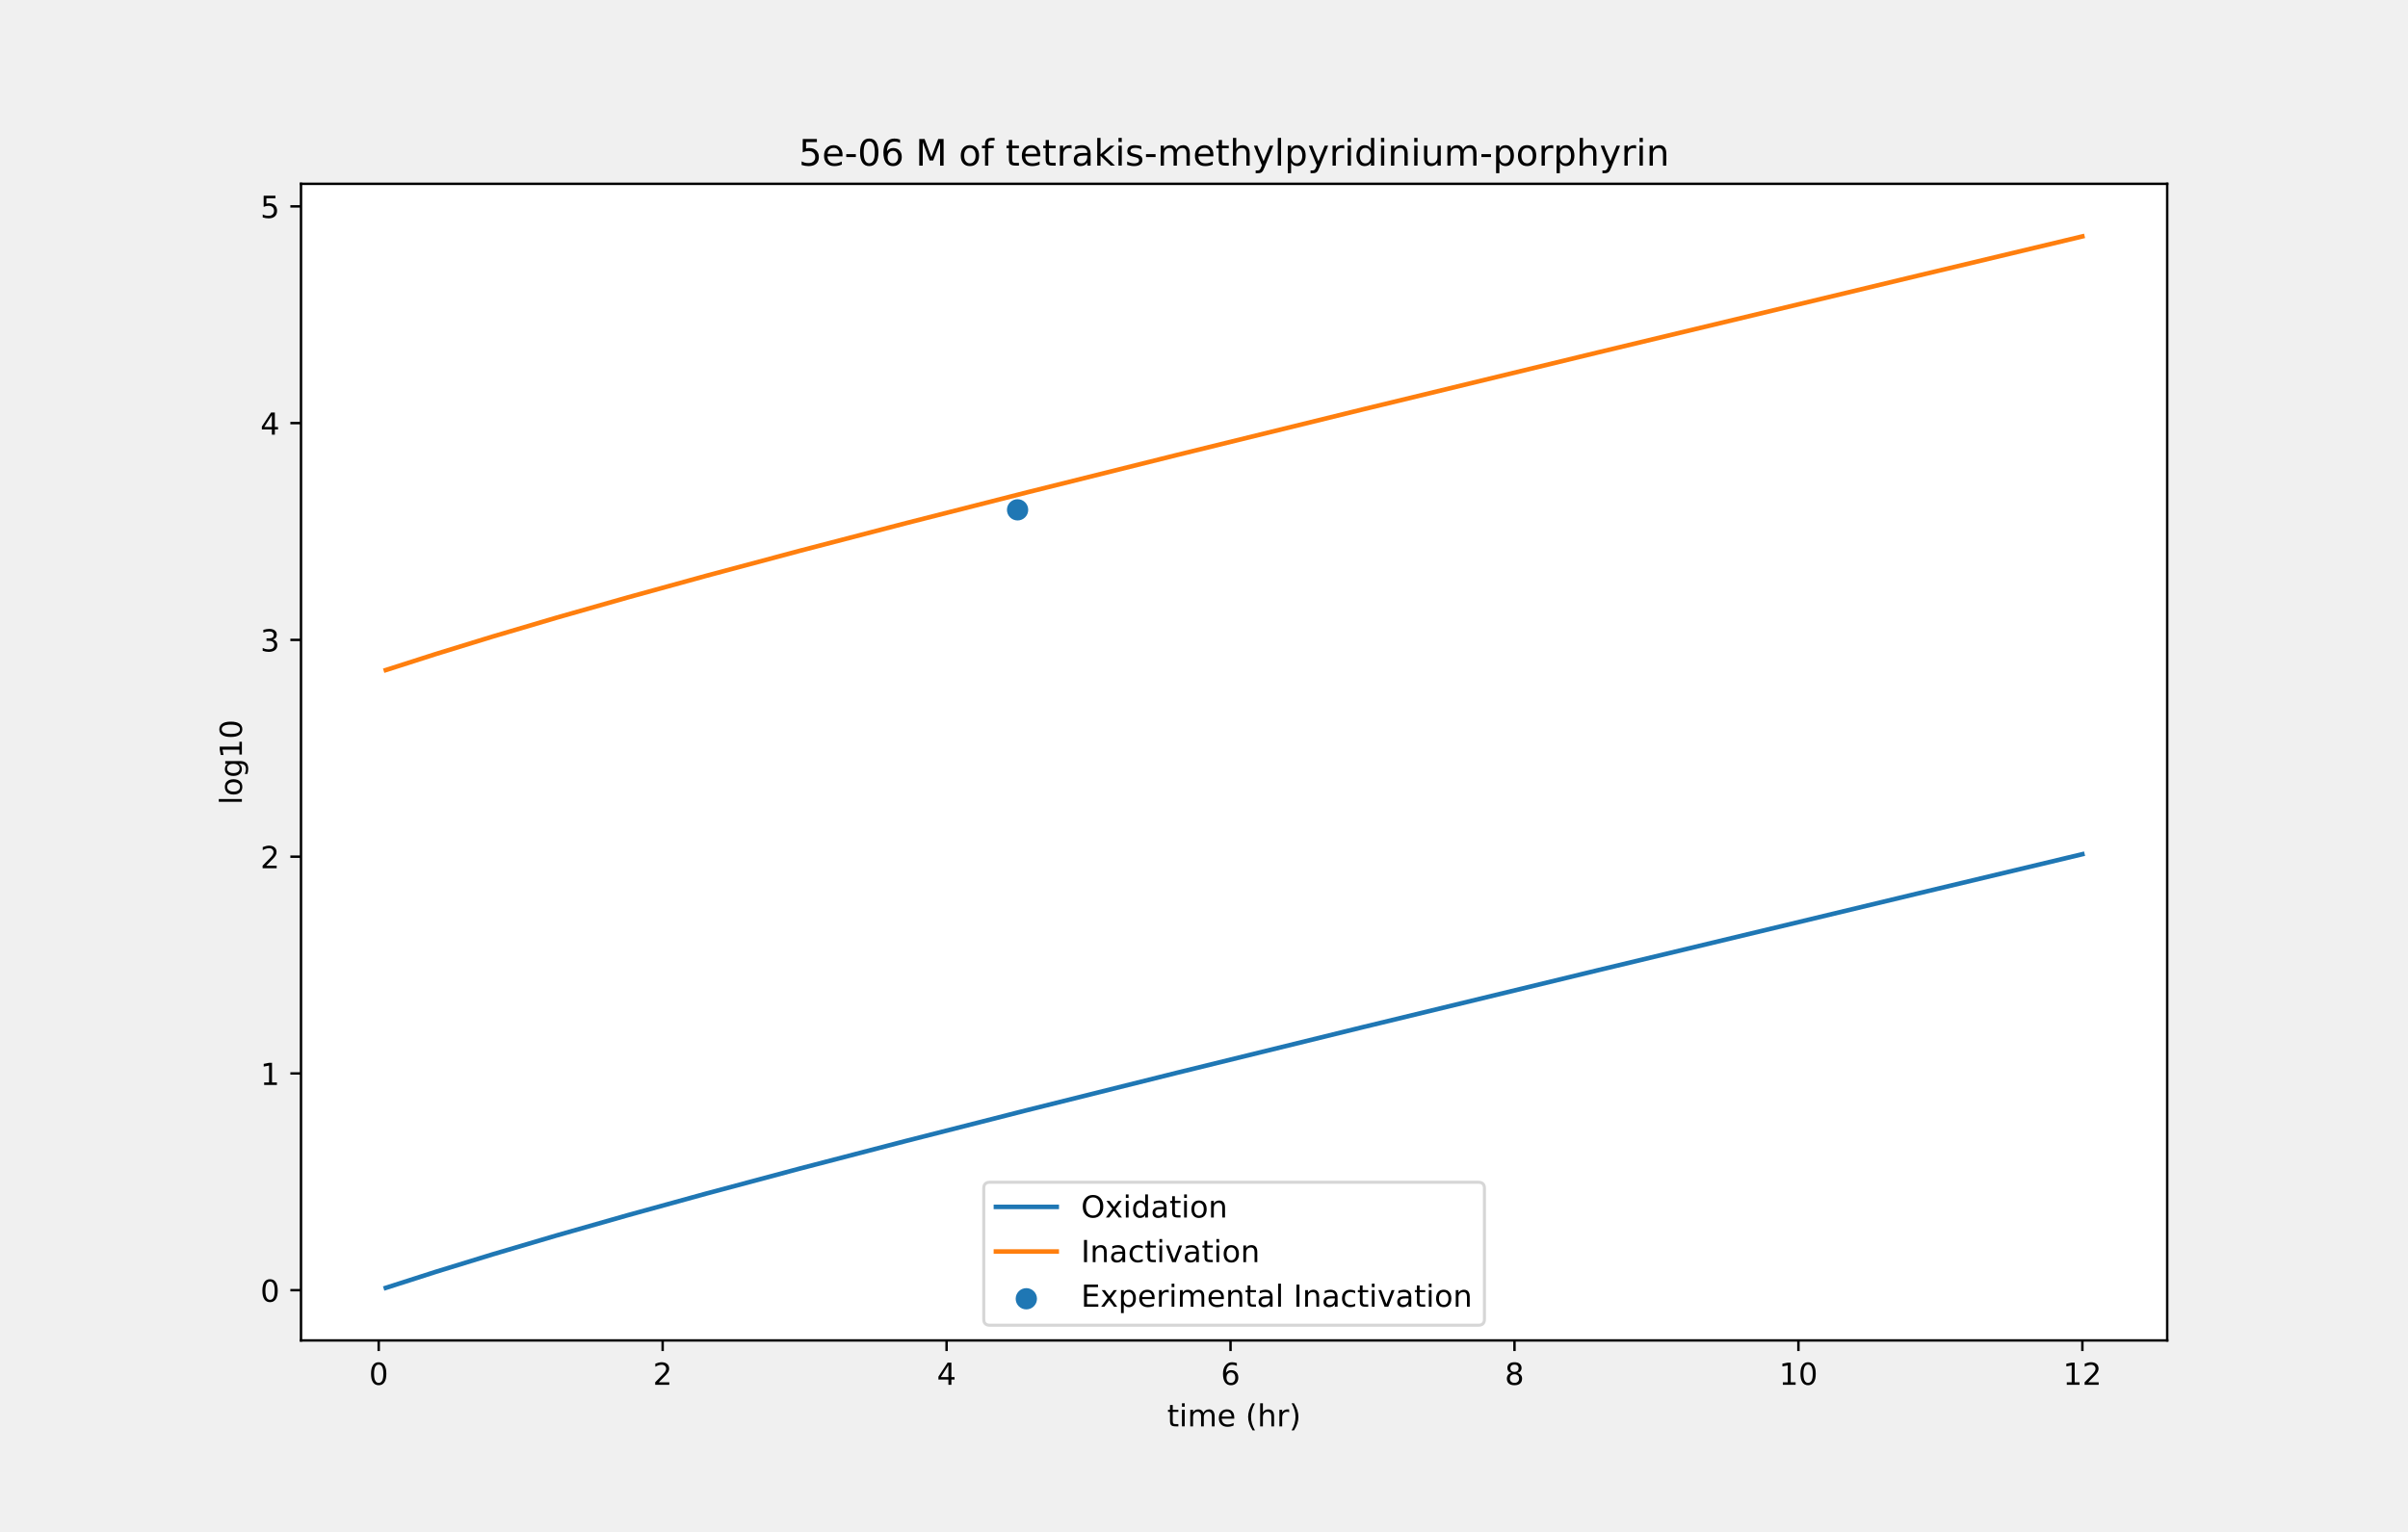
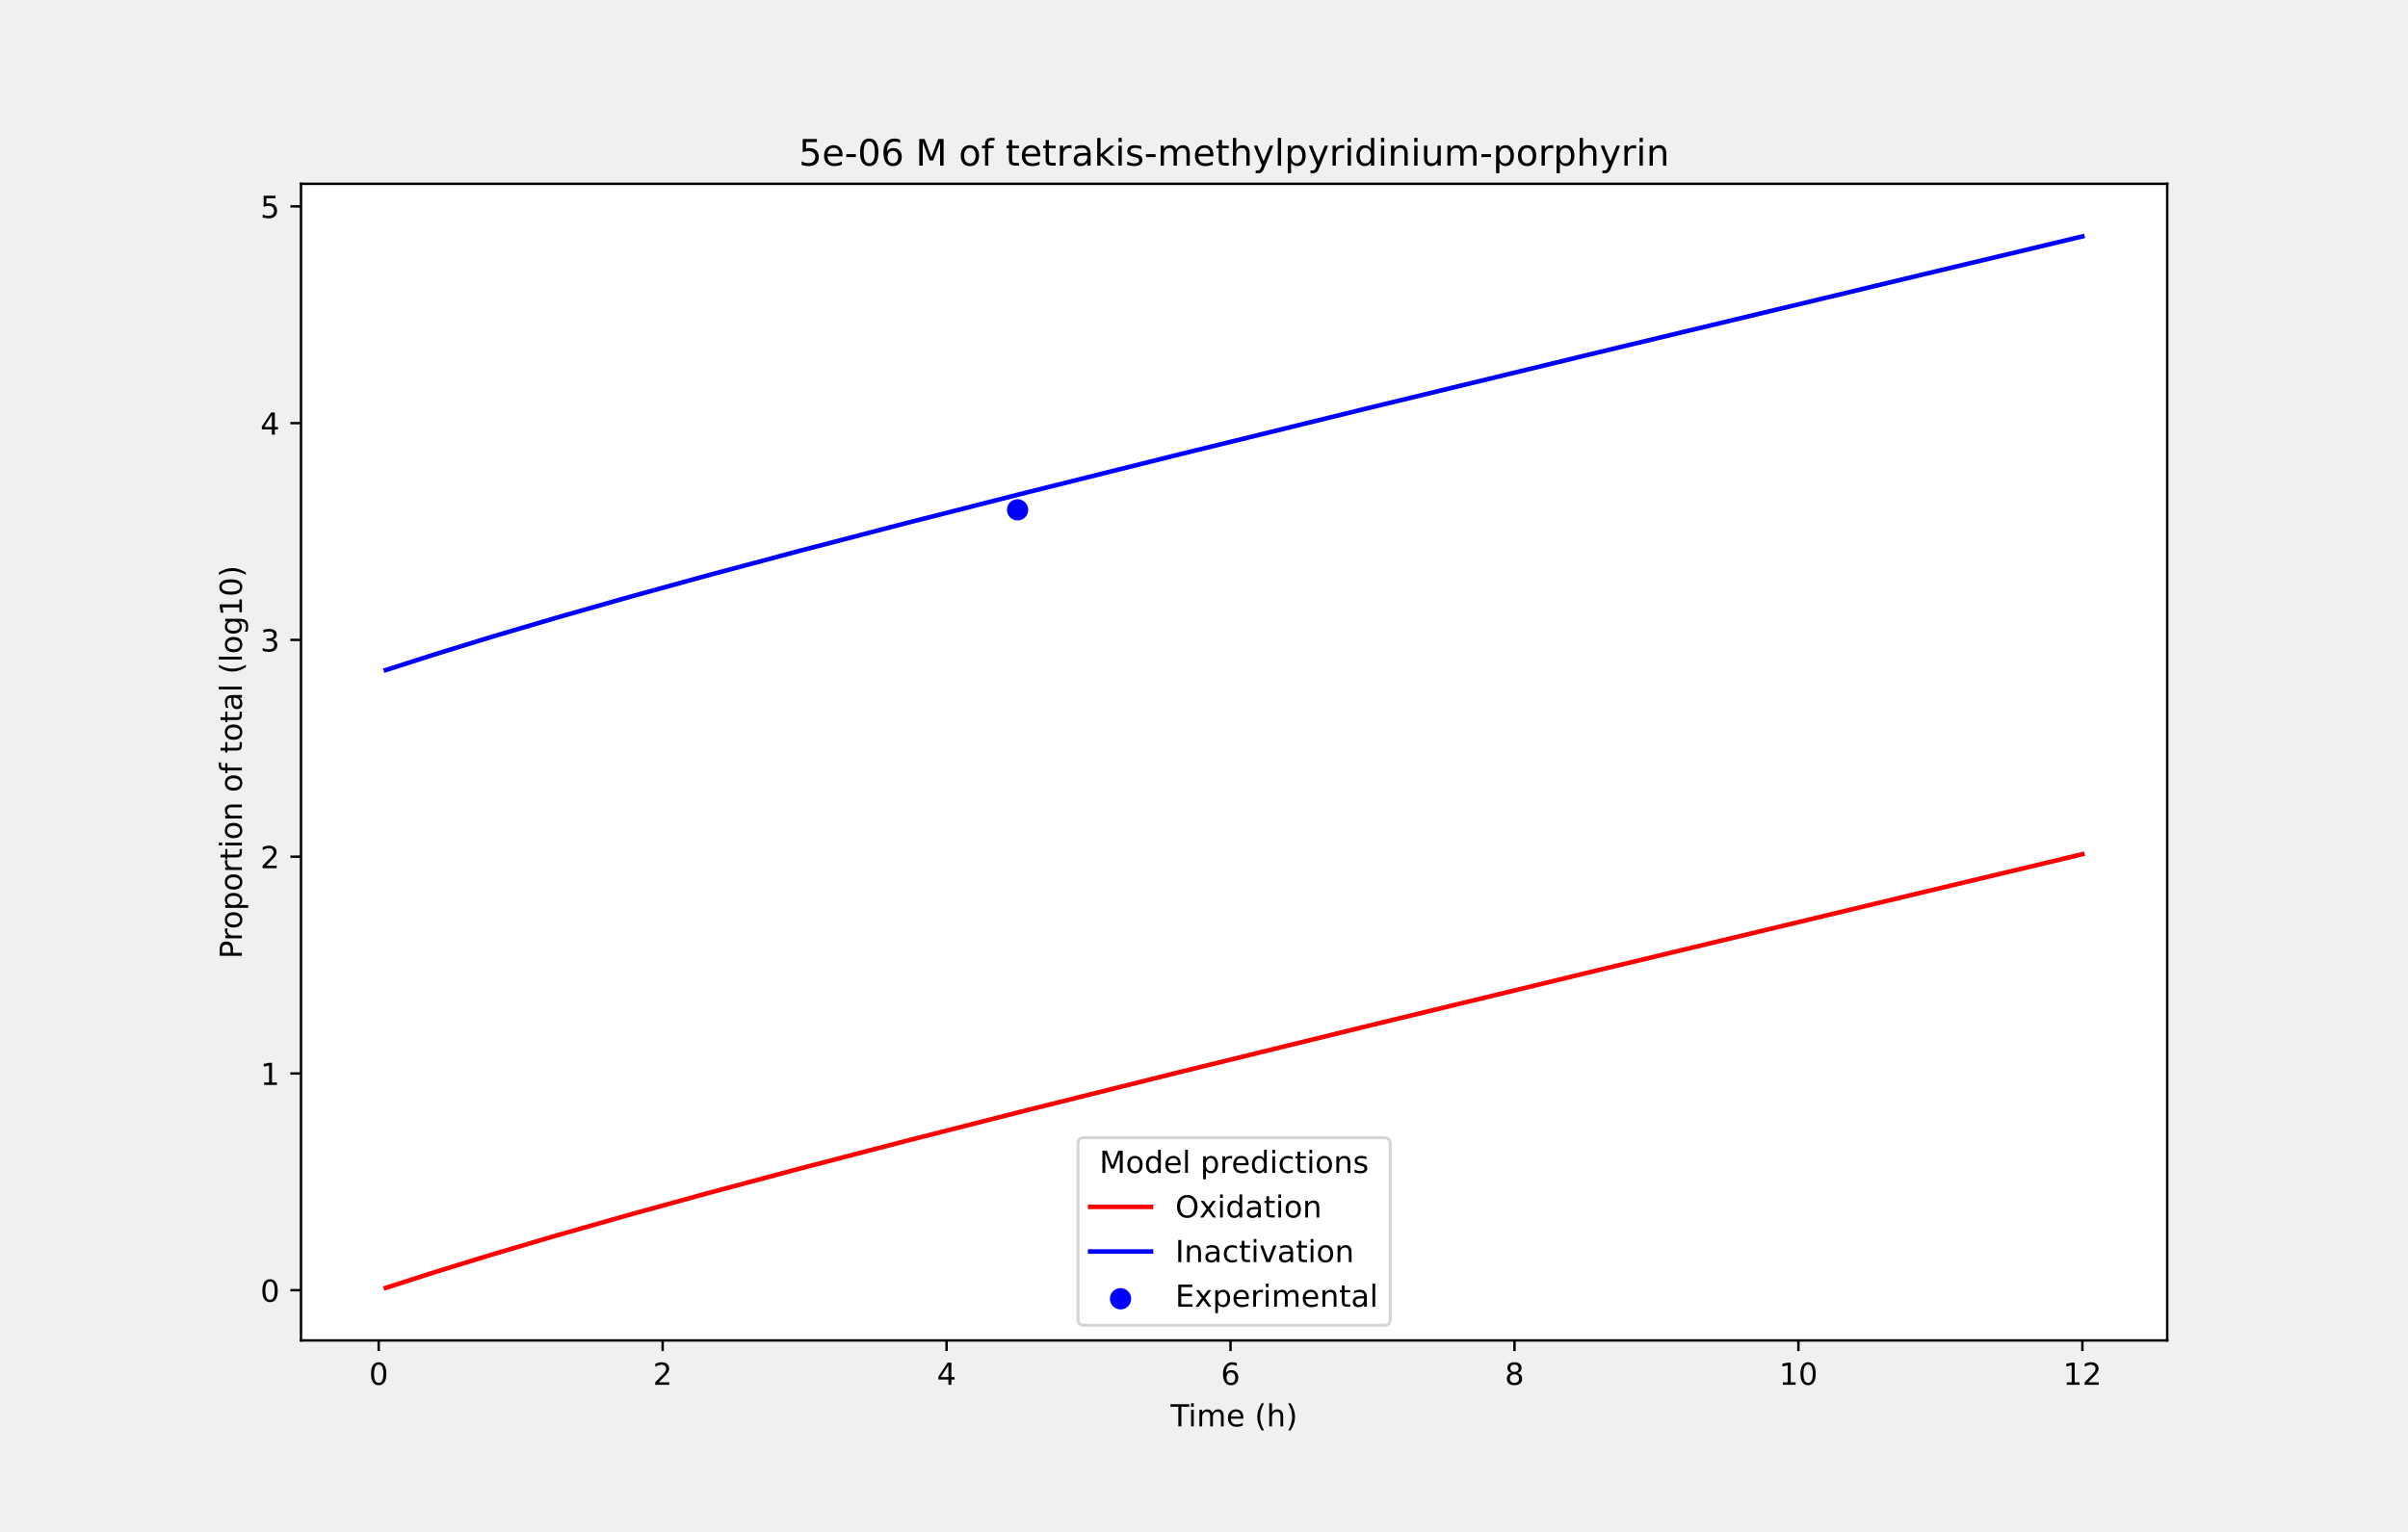
<svg xmlns="http://www.w3.org/2000/svg" xmlns:xlink="http://www.w3.org/1999/xlink" height="504pt" version="1.1" viewBox="0 0 792 504" width="792pt">
  <defs>
    <style type="text/css">*{stroke-linecap:butt;stroke-linejoin:round;}</style>
  </defs>
  <g id="figure_1">
    <g id="patch_1">
      <path d="M 0 504  L 792 504  L 792 0  L 0 0  z " style="fill:none;" />
    </g>
    <g id="axes_1">
      <g id="patch_2">
        <path d="M 99 441  L 712.8 441  L 712.8 60.48  L 99 60.48  z " style="fill:#ffffff;" />
      </g>
      <g id="PathCollection_1">
        <defs>
-           <path d="M 0 3  C 0.796 3 1.559 2.684 2.121 2.121  C 2.684 1.559 3 0.796 3 0  C 3 -0.796 2.684 -1.559 2.121 -2.121  C 1.559 -2.684 0.796 -3 0 -3  C -0.796 -3 -1.559 -2.684 -2.121 -2.121  C -2.684 -1.559 -3 -0.796 -3 0  C -3 0.796 -2.684 1.559 -2.121 2.121  C -1.559 2.684 -0.796 3 0 3  z " id="md19b8fb09e" style="stroke:#1f77b4;" />
+           <path d="M 0 3  C 0.796 3 1.559 2.684 2.121 2.121  C 2.684 1.559 3 0.796 3 0  C 3 -0.796 2.684 -1.559 2.121 -2.121  C 1.559 -2.684 0.796 -3 0 -3  C -0.796 -3 -1.559 -2.684 -2.121 -2.121  C -2.684 -1.559 -3 -0.796 -3 0  C -3 0.796 -2.684 1.559 -2.121 2.121  C -1.559 2.684 -0.796 3 0 3  z " id="m74cdea09ea" style="stroke:#0000ff;" />
        </defs>
-         <g clip-path="url(#p0d2c048a4a)">
-           <use style="fill:#1f77b4;stroke:#1f77b4;" x="334.685" xlink:href="#md19b8fb09e" y="167.737" />
+         <g clip-path="url(#p871e6d593e)">
+           <use style="fill:#0000ff;stroke:#0000ff;" x="334.685" xlink:href="#m74cdea09ea" y="167.738" />
        </g>
      </g>
      <g id="matplotlib.axis_1">
        <g id="xtick_1">
          <g id="line2d_1">
            <defs>
-               <path d="M 0 0  L 0 3.5  " id="m82b4c15ec6" style="stroke:#000000;stroke-width:0.8;" />
-             </defs>
-             <g>
-               <use style="stroke:#000000;stroke-width:0.8;" x="124.555" xlink:href="#m82b4c15ec6" y="441" />
+               <path d="M 0 0  L 0 3.5  " id="me50d058fd7" style="stroke:#000000;stroke-width:0.8;" />
+             </defs>
+             <g>
+               <use style="stroke:#000000;stroke-width:0.8;" x="124.555" xlink:href="#me50d058fd7" y="441" />
            </g>
          </g>
          <g id="text_1">
            <g transform="translate(121.3742 455.5984)scale(0.1 -0.1)">
              <defs>
                <path d="M 2034 4250  Q 1547 4250 1301 3770  Q 1056 3291 1056 2328  Q 1056 1369 1301 889  Q 1547 409 2034 409  Q 2525 409 2770 889  Q 3016 1369 3016 2328  Q 3016 3291 2770 3770  Q 2525 4250 2034 4250  z M 2034 4750  Q 2819 4750 3233 4129  Q 3647 3509 3647 2328  Q 3647 1150 3233 529  Q 2819 -91 2034 -91  Q 1250 -91 836 529  Q 422 1150 422 2328  Q 422 3509 836 4129  Q 1250 4750 2034 4750  z " id="DejaVuSans-30" transform="scale(0.015625)" />
              </defs>
              <use xlink:href="#DejaVuSans-30" />
            </g>
          </g>
        </g>
        <g id="xtick_2">
          <g id="line2d_2">
            <g>
-               <use style="stroke:#000000;stroke-width:0.8;" x="217.946" xlink:href="#m82b4c15ec6" y="441" />
+               <use style="stroke:#000000;stroke-width:0.8;" x="217.946" xlink:href="#me50d058fd7" y="441" />
            </g>
          </g>
          <g id="text_2">
            <g transform="translate(214.765 455.5984)scale(0.1 -0.1)">
              <defs>
                <path d="M 1228 531  L 3431 531  L 3431 0  L 469 0  L 469 531  Q 828 903 1448 1529  Q 2069 2156 2228 2338  Q 2531 2678 2651 2914  Q 2772 3150 2772 3378  Q 2772 3750 2511 3984  Q 2250 4219 1831 4219  Q 1534 4219 1204 4116  Q 875 4013 500 3803  L 500 4441  Q 881 4594 1212 4672  Q 1544 4750 1819 4750  Q 2544 4750 2975 4387  Q 3406 4025 3406 3419  Q 3406 3131 3298 2873  Q 3191 2616 2906 2266  Q 2828 2175 2409 1742  Q 1991 1309 1228 531  z " id="DejaVuSans-32" transform="scale(0.015625)" />
              </defs>
              <use xlink:href="#DejaVuSans-32" />
            </g>
          </g>
        </g>
        <g id="xtick_3">
          <g id="line2d_3">
            <g>
-               <use style="stroke:#000000;stroke-width:0.8;" x="311.337" xlink:href="#m82b4c15ec6" y="441" />
+               <use style="stroke:#000000;stroke-width:0.8;" x="311.337" xlink:href="#me50d058fd7" y="441" />
            </g>
          </g>
          <g id="text_3">
            <g transform="translate(308.1557 455.5984)scale(0.1 -0.1)">
              <defs>
                <path d="M 2419 4116  L 825 1625  L 2419 1625  L 2419 4116  z M 2253 4666  L 3047 4666  L 3047 1625  L 3713 1625  L 3713 1100  L 3047 1100  L 3047 0  L 2419 0  L 2419 1100  L 313 1100  L 313 1709  L 2253 4666  z " id="DejaVuSans-34" transform="scale(0.015625)" />
              </defs>
              <use xlink:href="#DejaVuSans-34" />
            </g>
          </g>
        </g>
        <g id="xtick_4">
          <g id="line2d_4">
            <g>
-               <use style="stroke:#000000;stroke-width:0.8;" x="404.728" xlink:href="#m82b4c15ec6" y="441" />
+               <use style="stroke:#000000;stroke-width:0.8;" x="404.728" xlink:href="#me50d058fd7" y="441" />
            </g>
          </g>
          <g id="text_4">
            <g transform="translate(401.5465 455.5984)scale(0.1 -0.1)">
              <defs>
                <path d="M 2113 2584  Q 1688 2584 1439 2293  Q 1191 2003 1191 1497  Q 1191 994 1439 701  Q 1688 409 2113 409  Q 2538 409 2786 701  Q 3034 994 3034 1497  Q 3034 2003 2786 2293  Q 2538 2584 2113 2584  z M 3366 4563  L 3366 3988  Q 3128 4100 2886 4159  Q 2644 4219 2406 4219  Q 1781 4219 1451 3797  Q 1122 3375 1075 2522  Q 1259 2794 1537 2939  Q 1816 3084 2150 3084  Q 2853 3084 3261 2657  Q 3669 2231 3669 1497  Q 3669 778 3244 343  Q 2819 -91 2113 -91  Q 1303 -91 875 529  Q 447 1150 447 2328  Q 447 3434 972 4092  Q 1497 4750 2381 4750  Q 2619 4750 2861 4703  Q 3103 4656 3366 4563  z " id="DejaVuSans-36" transform="scale(0.015625)" />
              </defs>
              <use xlink:href="#DejaVuSans-36" />
            </g>
          </g>
        </g>
        <g id="xtick_5">
          <g id="line2d_5">
            <g>
-               <use style="stroke:#000000;stroke-width:0.8;" x="498.118" xlink:href="#m82b4c15ec6" y="441" />
+               <use style="stroke:#000000;stroke-width:0.8;" x="498.118" xlink:href="#me50d058fd7" y="441" />
            </g>
          </g>
          <g id="text_5">
            <g transform="translate(494.9372 455.5984)scale(0.1 -0.1)">
              <defs>
                <path d="M 2034 2216  Q 1584 2216 1326 1975  Q 1069 1734 1069 1313  Q 1069 891 1326 650  Q 1584 409 2034 409  Q 2484 409 2743 651  Q 3003 894 3003 1313  Q 3003 1734 2745 1975  Q 2488 2216 2034 2216  z M 1403 2484  Q 997 2584 770 2862  Q 544 3141 544 3541  Q 544 4100 942 4425  Q 1341 4750 2034 4750  Q 2731 4750 3128 4425  Q 3525 4100 3525 3541  Q 3525 3141 3298 2862  Q 3072 2584 2669 2484  Q 3125 2378 3379 2068  Q 3634 1759 3634 1313  Q 3634 634 3220 271  Q 2806 -91 2034 -91  Q 1263 -91 848 271  Q 434 634 434 1313  Q 434 1759 690 2068  Q 947 2378 1403 2484  z M 1172 3481  Q 1172 3119 1398 2916  Q 1625 2713 2034 2713  Q 2441 2713 2670 2916  Q 2900 3119 2900 3481  Q 2900 3844 2670 4047  Q 2441 4250 2034 4250  Q 1625 4250 1398 4047  Q 1172 3844 1172 3481  z " id="DejaVuSans-38" transform="scale(0.015625)" />
              </defs>
              <use xlink:href="#DejaVuSans-38" />
            </g>
          </g>
        </g>
        <g id="xtick_6">
          <g id="line2d_6">
            <g>
-               <use style="stroke:#000000;stroke-width:0.8;" x="591.509" xlink:href="#m82b4c15ec6" y="441" />
+               <use style="stroke:#000000;stroke-width:0.8;" x="591.509" xlink:href="#me50d058fd7" y="441" />
            </g>
          </g>
          <g id="text_6">
            <g transform="translate(585.1467 455.5984)scale(0.1 -0.1)">
              <defs>
                <path d="M 794 531  L 1825 531  L 1825 4091  L 703 3866  L 703 4441  L 1819 4666  L 2450 4666  L 2450 531  L 3481 531  L 3481 0  L 794 0  L 794 531  z " id="DejaVuSans-31" transform="scale(0.015625)" />
              </defs>
              <use xlink:href="#DejaVuSans-31" />
              <use x="63.623" xlink:href="#DejaVuSans-30" />
            </g>
          </g>
        </g>
        <g id="xtick_7">
          <g id="line2d_7">
            <g>
-               <use style="stroke:#000000;stroke-width:0.8;" x="684.9" xlink:href="#m82b4c15ec6" y="441" />
+               <use style="stroke:#000000;stroke-width:0.8;" x="684.9" xlink:href="#me50d058fd7" y="441" />
            </g>
          </g>
          <g id="text_7">
            <g transform="translate(678.5375 455.5984)scale(0.1 -0.1)">
              <use xlink:href="#DejaVuSans-31" />
              <use x="63.623" xlink:href="#DejaVuSans-32" />
            </g>
          </g>
        </g>
        <g id="text_8">
-           <g transform="translate(383.8891 469.2766)scale(0.1 -0.1)">
-             <defs>
-               <path d="M 1172 4494  L 1172 3500  L 2356 3500  L 2356 3053  L 1172 3053  L 1172 1153  Q 1172 725 1289 603  Q 1406 481 1766 481  L 2356 481  L 2356 0  L 1766 0  Q 1100 0 847 248  Q 594 497 594 1153  L 594 3053  L 172 3053  L 172 3500  L 594 3500  L 594 4494  L 1172 4494  z " id="DejaVuSans-74" transform="scale(0.015625)" />
+           <g transform="translate(385.007 469.2766)scale(0.1 -0.1)">
+             <defs>
+               <path d="M -19 4666  L 3928 4666  L 3928 4134  L 2272 4134  L 2272 0  L 1638 0  L 1638 4134  L -19 4134  L -19 4666  z " id="DejaVuSans-54" transform="scale(0.015625)" />
              <path d="M 603 3500  L 1178 3500  L 1178 0  L 603 0  L 603 3500  z M 603 4863  L 1178 4863  L 1178 4134  L 603 4134  L 603 4863  z " id="DejaVuSans-69" transform="scale(0.015625)" />
              <path d="M 3328 2828  Q 3544 3216 3844 3400  Q 4144 3584 4550 3584  Q 5097 3584 5394 3201  Q 5691 2819 5691 2113  L 5691 0  L 5113 0  L 5113 2094  Q 5113 2597 4934 2840  Q 4756 3084 4391 3084  Q 3944 3084 3684 2787  Q 3425 2491 3425 1978  L 3425 0  L 2847 0  L 2847 2094  Q 2847 2600 2669 2842  Q 2491 3084 2119 3084  Q 1678 3084 1418 2786  Q 1159 2488 1159 1978  L 1159 0  L 581 0  L 581 3500  L 1159 3500  L 1159 2956  Q 1356 3278 1631 3431  Q 1906 3584 2284 3584  Q 2666 3584 2933 3390  Q 3200 3197 3328 2828  z " id="DejaVuSans-6d" transform="scale(0.015625)" />
              <path d="M 3597 1894  L 3597 1613  L 953 1613  Q 991 1019 1311 708  Q 1631 397 2203 397  Q 2534 397 2845 478  Q 3156 559 3463 722  L 3463 178  Q 3153 47 2828 -22  Q 2503 -91 2169 -91  Q 1331 -91 842 396  Q 353 884 353 1716  Q 353 2575 817 3079  Q 1281 3584 2069 3584  Q 2775 3584 3186 3129  Q 3597 2675 3597 1894  z M 3022 2063  Q 3016 2534 2758 2815  Q 2500 3097 2075 3097  Q 1594 3097 1305 2825  Q 1016 2553 972 2059  L 3022 2063  z " id="DejaVuSans-65" transform="scale(0.015625)" />
              <path id="DejaVuSans-20" transform="scale(0.015625)" />
              <path d="M 1984 4856  Q 1566 4138 1362 3434  Q 1159 2731 1159 2009  Q 1159 1288 1364 580  Q 1569 -128 1984 -844  L 1484 -844  Q 1016 -109 783 600  Q 550 1309 550 2009  Q 550 2706 781 3412  Q 1013 4119 1484 4856  L 1984 4856  z " id="DejaVuSans-28" transform="scale(0.015625)" />
              <path d="M 3513 2113  L 3513 0  L 2938 0  L 2938 2094  Q 2938 2591 2744 2837  Q 2550 3084 2163 3084  Q 1697 3084 1428 2787  Q 1159 2491 1159 1978  L 1159 0  L 581 0  L 581 4863  L 1159 4863  L 1159 2956  Q 1366 3272 1645 3428  Q 1925 3584 2291 3584  Q 2894 3584 3203 3211  Q 3513 2838 3513 2113  z " id="DejaVuSans-68" transform="scale(0.015625)" />
-               <path d="M 2631 2963  Q 2534 3019 2420 3045  Q 2306 3072 2169 3072  Q 1681 3072 1420 2755  Q 1159 2438 1159 1844  L 1159 0  L 581 0  L 581 3500  L 1159 3500  L 1159 2956  Q 1341 3275 1631 3429  Q 1922 3584 2338 3584  Q 2397 3584 2469 3576  Q 2541 3569 2628 3553  L 2631 2963  z " id="DejaVuSans-72" transform="scale(0.015625)" />
              <path d="M 513 4856  L 1013 4856  Q 1481 4119 1714 3412  Q 1947 2706 1947 2009  Q 1947 1309 1714 600  Q 1481 -109 1013 -844  L 513 -844  Q 928 -128 1133 580  Q 1338 1288 1338 2009  Q 1338 2731 1133 3434  Q 928 4138 513 4856  z " id="DejaVuSans-29" transform="scale(0.015625)" />
            </defs>
-             <use xlink:href="#DejaVuSans-74" />
-             <use x="39.209" xlink:href="#DejaVuSans-69" />
-             <use x="66.992" xlink:href="#DejaVuSans-6d" />
-             <use x="164.404" xlink:href="#DejaVuSans-65" />
-             <use x="225.928" xlink:href="#DejaVuSans-20" />
-             <use x="257.715" xlink:href="#DejaVuSans-28" />
-             <use x="296.729" xlink:href="#DejaVuSans-68" />
-             <use x="360.107" xlink:href="#DejaVuSans-72" />
-             <use x="401.221" xlink:href="#DejaVuSans-29" />
+             <use xlink:href="#DejaVuSans-54" />
+             <use x="57.959" xlink:href="#DejaVuSans-69" />
+             <use x="85.742" xlink:href="#DejaVuSans-6d" />
+             <use x="183.154" xlink:href="#DejaVuSans-65" />
+             <use x="244.678" xlink:href="#DejaVuSans-20" />
+             <use x="276.465" xlink:href="#DejaVuSans-28" />
+             <use x="315.479" xlink:href="#DejaVuSans-68" />
+             <use x="378.857" xlink:href="#DejaVuSans-29" />
          </g>
        </g>
      </g>
      <g id="matplotlib.axis_2">
        <g id="ytick_1">
          <g id="line2d_8">
            <defs>
-               <path d="M 0 0  L -3.5 0  " id="mb978372a30" style="stroke:#000000;stroke-width:0.8;" />
-             </defs>
-             <g>
-               <use style="stroke:#000000;stroke-width:0.8;" x="99" xlink:href="#mb978372a30" y="424.476" />
+               <path d="M 0 0  L -3.5 0  " id="m967d3b2c84" style="stroke:#000000;stroke-width:0.8;" />
+             </defs>
+             <g>
+               <use style="stroke:#000000;stroke-width:0.8;" x="99" xlink:href="#m967d3b2c84" y="424.476" />
            </g>
          </g>
          <g id="text_9">
            <g transform="translate(85.6375 428.2749)scale(0.1 -0.1)">
              <use xlink:href="#DejaVuSans-30" />
            </g>
          </g>
        </g>
        <g id="ytick_2">
          <g id="line2d_9">
            <g>
-               <use style="stroke:#000000;stroke-width:0.8;" x="99" xlink:href="#mb978372a30" y="353.159" />
+               <use style="stroke:#000000;stroke-width:0.8;" x="99" xlink:href="#m967d3b2c84" y="353.16" />
            </g>
          </g>
          <g id="text_10">
-             <g transform="translate(85.6375 356.9585)scale(0.1 -0.1)">
+             <g transform="translate(85.6375 356.9589)scale(0.1 -0.1)">
              <use xlink:href="#DejaVuSans-31" />
            </g>
          </g>
        </g>
        <g id="ytick_3">
          <g id="line2d_10">
            <g>
-               <use style="stroke:#000000;stroke-width:0.8;" x="99" xlink:href="#mb978372a30" y="281.843" />
+               <use style="stroke:#000000;stroke-width:0.8;" x="99" xlink:href="#m967d3b2c84" y="281.844" />
            </g>
          </g>
          <g id="text_11">
-             <g transform="translate(85.6375 285.6421)scale(0.1 -0.1)">
+             <g transform="translate(85.6375 285.6428)scale(0.1 -0.1)">
              <use xlink:href="#DejaVuSans-32" />
            </g>
          </g>
        </g>
        <g id="ytick_4">
          <g id="line2d_11">
            <g>
-               <use style="stroke:#000000;stroke-width:0.8;" x="99" xlink:href="#mb978372a30" y="210.527" />
+               <use style="stroke:#000000;stroke-width:0.8;" x="99" xlink:href="#m967d3b2c84" y="210.528" />
            </g>
          </g>
          <g id="text_12">
-             <g transform="translate(85.6375 214.3257)scale(0.1 -0.1)">
+             <g transform="translate(85.6375 214.3267)scale(0.1 -0.1)">
              <defs>
                <path d="M 2597 2516  Q 3050 2419 3304 2112  Q 3559 1806 3559 1356  Q 3559 666 3084 287  Q 2609 -91 1734 -91  Q 1441 -91 1130 -33  Q 819 25 488 141  L 488 750  Q 750 597 1062 519  Q 1375 441 1716 441  Q 2309 441 2620 675  Q 2931 909 2931 1356  Q 2931 1769 2642 2001  Q 2353 2234 1838 2234  L 1294 2234  L 1294 2753  L 1863 2753  Q 2328 2753 2575 2939  Q 2822 3125 2822 3475  Q 2822 3834 2567 4026  Q 2313 4219 1838 4219  Q 1578 4219 1281 4162  Q 984 4106 628 3988  L 628 4550  Q 988 4650 1302 4700  Q 1616 4750 1894 4750  Q 2613 4750 3031 4423  Q 3450 4097 3450 3541  Q 3450 3153 3228 2886  Q 3006 2619 2597 2516  z " id="DejaVuSans-33" transform="scale(0.015625)" />
              </defs>
              <use xlink:href="#DejaVuSans-33" />
            </g>
          </g>
        </g>
        <g id="ytick_5">
          <g id="line2d_12">
            <g>
-               <use style="stroke:#000000;stroke-width:0.8;" x="99" xlink:href="#mb978372a30" y="139.21" />
+               <use style="stroke:#000000;stroke-width:0.8;" x="99" xlink:href="#m967d3b2c84" y="139.211" />
            </g>
          </g>
          <g id="text_13">
-             <g transform="translate(85.6375 143.0093)scale(0.1 -0.1)">
+             <g transform="translate(85.6375 143.0107)scale(0.1 -0.1)">
              <use xlink:href="#DejaVuSans-34" />
            </g>
          </g>
        </g>
        <g id="ytick_6">
          <g id="line2d_13">
            <g>
-               <use style="stroke:#000000;stroke-width:0.8;" x="99" xlink:href="#mb978372a30" y="67.894" />
+               <use style="stroke:#000000;stroke-width:0.8;" x="99" xlink:href="#m967d3b2c84" y="67.895" />
            </g>
          </g>
          <g id="text_14">
-             <g transform="translate(85.6375 71.69293)scale(0.1 -0.1)">
+             <g transform="translate(85.6375 71.69459)scale(0.1 -0.1)">
              <defs>
                <path d="M 691 4666  L 3169 4666  L 3169 4134  L 1269 4134  L 1269 2991  Q 1406 3038 1543 3061  Q 1681 3084 1819 3084  Q 2600 3084 3056 2656  Q 3513 2228 3513 1497  Q 3513 744 3044 326  Q 2575 -91 1722 -91  Q 1428 -91 1123 -41  Q 819 9 494 109  L 494 744  Q 775 591 1075 516  Q 1375 441 1709 441  Q 2250 441 2565 725  Q 2881 1009 2881 1497  Q 2881 1984 2565 2268  Q 2250 2553 1709 2553  Q 1456 2553 1204 2497  Q 953 2441 691 2322  L 691 4666  z " id="DejaVuSans-35" transform="scale(0.015625)" />
              </defs>
              <use xlink:href="#DejaVuSans-35" />
            </g>
          </g>
        </g>
        <g id="text_15">
-           <g transform="translate(79.55781 264.7252)rotate(-90)scale(0.1 -0.1)">
-             <defs>
+           <g transform="translate(79.55781 315.4423)rotate(-90)scale(0.1 -0.1)">
+             <defs>
+               <path d="M 1259 4147  L 1259 2394  L 2053 2394  Q 2494 2394 2734 2622  Q 2975 2850 2975 3272  Q 2975 3691 2734 3919  Q 2494 4147 2053 4147  L 1259 4147  z M 628 4666  L 2053 4666  Q 2838 4666 3239 4311  Q 3641 3956 3641 3272  Q 3641 2581 3239 2228  Q 2838 1875 2053 1875  L 1259 1875  L 1259 0  L 628 0  L 628 4666  z " id="DejaVuSans-50" transform="scale(0.015625)" />
+               <path d="M 2631 2963  Q 2534 3019 2420 3045  Q 2306 3072 2169 3072  Q 1681 3072 1420 2755  Q 1159 2438 1159 1844  L 1159 0  L 581 0  L 581 3500  L 1159 3500  L 1159 2956  Q 1341 3275 1631 3429  Q 1922 3584 2338 3584  Q 2397 3584 2469 3576  Q 2541 3569 2628 3553  L 2631 2963  z " id="DejaVuSans-72" transform="scale(0.015625)" />
+               <path d="M 1959 3097  Q 1497 3097 1228 2736  Q 959 2375 959 1747  Q 959 1119 1226 758  Q 1494 397 1959 397  Q 2419 397 2687 759  Q 2956 1122 2956 1747  Q 2956 2369 2687 2733  Q 2419 3097 1959 3097  z M 1959 3584  Q 2709 3584 3137 3096  Q 3566 2609 3566 1747  Q 3566 888 3137 398  Q 2709 -91 1959 -91  Q 1206 -91 779 398  Q 353 888 353 1747  Q 353 2609 779 3096  Q 1206 3584 1959 3584  z " id="DejaVuSans-6f" transform="scale(0.015625)" />
+               <path d="M 1159 525  L 1159 -1331  L 581 -1331  L 581 3500  L 1159 3500  L 1159 2969  Q 1341 3281 1617 3432  Q 1894 3584 2278 3584  Q 2916 3584 3314 3078  Q 3713 2572 3713 1747  Q 3713 922 3314 415  Q 2916 -91 2278 -91  Q 1894 -91 1617 61  Q 1341 213 1159 525  z M 3116 1747  Q 3116 2381 2855 2742  Q 2594 3103 2138 3103  Q 1681 3103 1420 2742  Q 1159 2381 1159 1747  Q 1159 1113 1420 752  Q 1681 391 2138 391  Q 2594 391 2855 752  Q 3116 1113 3116 1747  z " id="DejaVuSans-70" transform="scale(0.015625)" />
+               <path d="M 1172 4494  L 1172 3500  L 2356 3500  L 2356 3053  L 1172 3053  L 1172 1153  Q 1172 725 1289 603  Q 1406 481 1766 481  L 2356 481  L 2356 0  L 1766 0  Q 1100 0 847 248  Q 594 497 594 1153  L 594 3053  L 172 3053  L 172 3500  L 594 3500  L 594 4494  L 1172 4494  z " id="DejaVuSans-74" transform="scale(0.015625)" />
+               <path d="M 3513 2113  L 3513 0  L 2938 0  L 2938 2094  Q 2938 2591 2744 2837  Q 2550 3084 2163 3084  Q 1697 3084 1428 2787  Q 1159 2491 1159 1978  L 1159 0  L 581 0  L 581 3500  L 1159 3500  L 1159 2956  Q 1366 3272 1645 3428  Q 1925 3584 2291 3584  Q 2894 3584 3203 3211  Q 3513 2838 3513 2113  z " id="DejaVuSans-6e" transform="scale(0.015625)" />
+               <path d="M 2375 4863  L 2375 4384  L 1825 4384  Q 1516 4384 1395 4259  Q 1275 4134 1275 3809  L 1275 3500  L 2222 3500  L 2222 3053  L 1275 3053  L 1275 0  L 697 0  L 697 3053  L 147 3053  L 147 3500  L 697 3500  L 697 3744  Q 697 4328 969 4595  Q 1241 4863 1831 4863  L 2375 4863  z " id="DejaVuSans-66" transform="scale(0.015625)" />
+               <path d="M 2194 1759  Q 1497 1759 1228 1600  Q 959 1441 959 1056  Q 959 750 1161 570  Q 1363 391 1709 391  Q 2188 391 2477 730  Q 2766 1069 2766 1631  L 2766 1759  L 2194 1759  z M 3341 1997  L 3341 0  L 2766 0  L 2766 531  Q 2569 213 2275 61  Q 1981 -91 1556 -91  Q 1019 -91 701 211  Q 384 513 384 1019  Q 384 1609 779 1909  Q 1175 2209 1959 2209  L 2766 2209  L 2766 2266  Q 2766 2663 2505 2880  Q 2244 3097 1772 3097  Q 1472 3097 1187 3025  Q 903 2953 641 2809  L 641 3341  Q 956 3463 1253 3523  Q 1550 3584 1831 3584  Q 2591 3584 2966 3190  Q 3341 2797 3341 1997  z " id="DejaVuSans-61" transform="scale(0.015625)" />
              <path d="M 603 4863  L 1178 4863  L 1178 0  L 603 0  L 603 4863  z " id="DejaVuSans-6c" transform="scale(0.015625)" />
-               <path d="M 1959 3097  Q 1497 3097 1228 2736  Q 959 2375 959 1747  Q 959 1119 1226 758  Q 1494 397 1959 397  Q 2419 397 2687 759  Q 2956 1122 2956 1747  Q 2956 2369 2687 2733  Q 2419 3097 1959 3097  z M 1959 3584  Q 2709 3584 3137 3096  Q 3566 2609 3566 1747  Q 3566 888 3137 398  Q 2709 -91 1959 -91  Q 1206 -91 779 398  Q 353 888 353 1747  Q 353 2609 779 3096  Q 1206 3584 1959 3584  z " id="DejaVuSans-6f" transform="scale(0.015625)" />
              <path d="M 2906 1791  Q 2906 2416 2648 2759  Q 2391 3103 1925 3103  Q 1463 3103 1205 2759  Q 947 2416 947 1791  Q 947 1169 1205 825  Q 1463 481 1925 481  Q 2391 481 2648 825  Q 2906 1169 2906 1791  z M 3481 434  Q 3481 -459 3084 -895  Q 2688 -1331 1869 -1331  Q 1566 -1331 1297 -1286  Q 1028 -1241 775 -1147  L 775 -588  Q 1028 -725 1275 -790  Q 1522 -856 1778 -856  Q 2344 -856 2625 -561  Q 2906 -266 2906 331  L 2906 616  Q 2728 306 2450 153  Q 2172 0 1784 0  Q 1141 0 747 490  Q 353 981 353 1791  Q 353 2603 747 3093  Q 1141 3584 1784 3584  Q 2172 3584 2450 3431  Q 2728 3278 2906 2969  L 2906 3500  L 3481 3500  L 3481 434  z " id="DejaVuSans-67" transform="scale(0.015625)" />
            </defs>
-             <use xlink:href="#DejaVuSans-6c" />
-             <use x="27.783" xlink:href="#DejaVuSans-6f" />
-             <use x="88.965" xlink:href="#DejaVuSans-67" />
-             <use x="152.441" xlink:href="#DejaVuSans-31" />
-             <use x="216.064" xlink:href="#DejaVuSans-30" />
+             <use xlink:href="#DejaVuSans-50" />
+             <use x="58.553" xlink:href="#DejaVuSans-72" />
+             <use x="97.416" xlink:href="#DejaVuSans-6f" />
+             <use x="158.598" xlink:href="#DejaVuSans-70" />
+             <use x="222.074" xlink:href="#DejaVuSans-6f" />
+             <use x="283.256" xlink:href="#DejaVuSans-72" />
+             <use x="324.369" xlink:href="#DejaVuSans-74" />
+             <use x="363.578" xlink:href="#DejaVuSans-69" />
+             <use x="391.361" xlink:href="#DejaVuSans-6f" />
+             <use x="452.543" xlink:href="#DejaVuSans-6e" />
+             <use x="515.922" xlink:href="#DejaVuSans-20" />
+             <use x="547.709" xlink:href="#DejaVuSans-6f" />
+             <use x="608.891" xlink:href="#DejaVuSans-66" />
+             <use x="644.096" xlink:href="#DejaVuSans-20" />
+             <use x="675.883" xlink:href="#DejaVuSans-74" />
+             <use x="715.092" xlink:href="#DejaVuSans-6f" />
+             <use x="776.273" xlink:href="#DejaVuSans-74" />
+             <use x="815.482" xlink:href="#DejaVuSans-61" />
+             <use x="876.762" xlink:href="#DejaVuSans-6c" />
+             <use x="904.545" xlink:href="#DejaVuSans-20" />
+             <use x="936.332" xlink:href="#DejaVuSans-28" />
+             <use x="975.346" xlink:href="#DejaVuSans-6c" />
+             <use x="1003.129" xlink:href="#DejaVuSans-6f" />
+             <use x="1064.311" xlink:href="#DejaVuSans-67" />
+             <use x="1127.787" xlink:href="#DejaVuSans-31" />
+             <use x="1191.41" xlink:href="#DejaVuSans-30" />
+             <use x="1255.033" xlink:href="#DejaVuSans-29" />
          </g>
        </g>
      </g>
      <g id="line2d_14">
-         <path clip-path="url(#p0d2c048a4a)" d="M 126.9 423.704  L 143.312 418.437  L 162.068 412.669  L 183.169 406.437  L 206.614 399.763  L 232.404 392.659  L 262.883 384.509  L 298.051 375.355  L 337.908 365.216  L 387.144 352.933  L 448.102 337.972  L 525.471 319.227  L 630.976 293.908  L 684.9 281.029  L 684.9 281.029  " style="fill:none;stroke:#1f77b4;stroke-linecap:square;stroke-width:1.5;" />
+         <path clip-path="url(#p871e6d593e)" d="M 126.9 423.704  L 143.312 418.437  L 162.068 412.669  L 183.169 406.437  L 206.614 399.763  L 232.404 392.659  L 262.883 384.51  L 298.051 375.355  L 337.908 365.216  L 387.144 352.932  L 448.102 337.972  L 525.471 319.226  L 630.976 293.907  L 684.9 281.028  L 684.9 281.028  " style="fill:none;stroke:#ff0000;stroke-linecap:square;stroke-width:1.5;" />
      </g>
      <g id="line2d_15">
-         <path clip-path="url(#p0d2c048a4a)" d="M 126.9 220.451  L 143.312 215.184  L 162.068 209.416  L 183.169 203.184  L 206.614 196.51  L 232.404 189.406  L 262.883 181.257  L 298.051 172.103  L 337.908 161.963  L 387.144 149.68  L 448.102 134.72  L 525.471 115.974  L 630.976 90.655  L 684.9 77.776  L 684.9 77.776  " style="fill:none;stroke:#ff7f0e;stroke-linecap:square;stroke-width:1.5;" />
+         <path clip-path="url(#p871e6d593e)" d="M 126.9 220.452  L 143.312 215.185  L 162.068 209.417  L 183.169 203.185  L 206.614 196.511  L 232.404 189.407  L 262.883 181.258  L 298.051 172.104  L 337.908 161.964  L 387.144 149.681  L 448.102 134.72  L 525.471 115.975  L 630.976 90.655  L 684.9 77.776  L 684.9 77.776  " style="fill:none;stroke:#0000ff;stroke-linecap:square;stroke-width:1.5;" />
      </g>
      <g id="patch_3">
        <path d="M 99 441  L 99 60.48  " style="fill:none;stroke:#000000;stroke-linecap:square;stroke-linejoin:miter;stroke-width:0.8;" />
      </g>
      <g id="patch_4">
        <path d="M 712.8 441  L 712.8 60.48  " style="fill:none;stroke:#000000;stroke-linecap:square;stroke-linejoin:miter;stroke-width:0.8;" />
      </g>
      <g id="patch_5">
        <path d="M 99 441  L 712.8 441  " style="fill:none;stroke:#000000;stroke-linecap:square;stroke-linejoin:miter;stroke-width:0.8;" />
      </g>
      <g id="patch_6">
        <path d="M 99 60.48  L 712.8 60.48  " style="fill:none;stroke:#000000;stroke-linecap:square;stroke-linejoin:miter;stroke-width:0.8;" />
      </g>
      <g id="text_16">
        <g transform="translate(262.7334 54.48)scale(0.12 -0.12)">
          <defs>
            <path d="M 313 2009  L 1997 2009  L 1997 1497  L 313 1497  L 313 2009  z " id="DejaVuSans-2d" transform="scale(0.015625)" />
            <path d="M 628 4666  L 1569 4666  L 2759 1491  L 3956 4666  L 4897 4666  L 4897 0  L 4281 0  L 4281 4097  L 3078 897  L 2444 897  L 1241 4097  L 1241 0  L 628 0  L 628 4666  z " id="DejaVuSans-4d" transform="scale(0.015625)" />
-             <path d="M 2375 4863  L 2375 4384  L 1825 4384  Q 1516 4384 1395 4259  Q 1275 4134 1275 3809  L 1275 3500  L 2222 3500  L 2222 3053  L 1275 3053  L 1275 0  L 697 0  L 697 3053  L 147 3053  L 147 3500  L 697 3500  L 697 3744  Q 697 4328 969 4595  Q 1241 4863 1831 4863  L 2375 4863  z " id="DejaVuSans-66" transform="scale(0.015625)" />
-             <path d="M 2194 1759  Q 1497 1759 1228 1600  Q 959 1441 959 1056  Q 959 750 1161 570  Q 1363 391 1709 391  Q 2188 391 2477 730  Q 2766 1069 2766 1631  L 2766 1759  L 2194 1759  z M 3341 1997  L 3341 0  L 2766 0  L 2766 531  Q 2569 213 2275 61  Q 1981 -91 1556 -91  Q 1019 -91 701 211  Q 384 513 384 1019  Q 384 1609 779 1909  Q 1175 2209 1959 2209  L 2766 2209  L 2766 2266  Q 2766 2663 2505 2880  Q 2244 3097 1772 3097  Q 1472 3097 1187 3025  Q 903 2953 641 2809  L 641 3341  Q 956 3463 1253 3523  Q 1550 3584 1831 3584  Q 2591 3584 2966 3190  Q 3341 2797 3341 1997  z " id="DejaVuSans-61" transform="scale(0.015625)" />
            <path d="M 581 4863  L 1159 4863  L 1159 1991  L 2875 3500  L 3609 3500  L 1753 1863  L 3688 0  L 2938 0  L 1159 1709  L 1159 0  L 581 0  L 581 4863  z " id="DejaVuSans-6b" transform="scale(0.015625)" />
            <path d="M 2834 3397  L 2834 2853  Q 2591 2978 2328 3040  Q 2066 3103 1784 3103  Q 1356 3103 1142 2972  Q 928 2841 928 2578  Q 928 2378 1081 2264  Q 1234 2150 1697 2047  L 1894 2003  Q 2506 1872 2764 1633  Q 3022 1394 3022 966  Q 3022 478 2636 193  Q 2250 -91 1575 -91  Q 1294 -91 989 -36  Q 684 19 347 128  L 347 722  Q 666 556 975 473  Q 1284 391 1588 391  Q 1994 391 2212 530  Q 2431 669 2431 922  Q 2431 1156 2273 1281  Q 2116 1406 1581 1522  L 1381 1569  Q 847 1681 609 1914  Q 372 2147 372 2553  Q 372 3047 722 3315  Q 1072 3584 1716 3584  Q 2034 3584 2315 3537  Q 2597 3491 2834 3397  z " id="DejaVuSans-73" transform="scale(0.015625)" />
            <path d="M 2059 -325  Q 1816 -950 1584 -1140  Q 1353 -1331 966 -1331  L 506 -1331  L 506 -850  L 844 -850  Q 1081 -850 1212 -737  Q 1344 -625 1503 -206  L 1606 56  L 191 3500  L 800 3500  L 1894 763  L 2988 3500  L 3597 3500  L 2059 -325  z " id="DejaVuSans-79" transform="scale(0.015625)" />
-             <path d="M 1159 525  L 1159 -1331  L 581 -1331  L 581 3500  L 1159 3500  L 1159 2969  Q 1341 3281 1617 3432  Q 1894 3584 2278 3584  Q 2916 3584 3314 3078  Q 3713 2572 3713 1747  Q 3713 922 3314 415  Q 2916 -91 2278 -91  Q 1894 -91 1617 61  Q 1341 213 1159 525  z M 3116 1747  Q 3116 2381 2855 2742  Q 2594 3103 2138 3103  Q 1681 3103 1420 2742  Q 1159 2381 1159 1747  Q 1159 1113 1420 752  Q 1681 391 2138 391  Q 2594 391 2855 752  Q 3116 1113 3116 1747  z " id="DejaVuSans-70" transform="scale(0.015625)" />
            <path d="M 2906 2969  L 2906 4863  L 3481 4863  L 3481 0  L 2906 0  L 2906 525  Q 2725 213 2448 61  Q 2172 -91 1784 -91  Q 1150 -91 751 415  Q 353 922 353 1747  Q 353 2572 751 3078  Q 1150 3584 1784 3584  Q 2172 3584 2448 3432  Q 2725 3281 2906 2969  z M 947 1747  Q 947 1113 1208 752  Q 1469 391 1925 391  Q 2381 391 2643 752  Q 2906 1113 2906 1747  Q 2906 2381 2643 2742  Q 2381 3103 1925 3103  Q 1469 3103 1208 2742  Q 947 2381 947 1747  z " id="DejaVuSans-64" transform="scale(0.015625)" />
-             <path d="M 3513 2113  L 3513 0  L 2938 0  L 2938 2094  Q 2938 2591 2744 2837  Q 2550 3084 2163 3084  Q 1697 3084 1428 2787  Q 1159 2491 1159 1978  L 1159 0  L 581 0  L 581 3500  L 1159 3500  L 1159 2956  Q 1366 3272 1645 3428  Q 1925 3584 2291 3584  Q 2894 3584 3203 3211  Q 3513 2838 3513 2113  z " id="DejaVuSans-6e" transform="scale(0.015625)" />
            <path d="M 544 1381  L 544 3500  L 1119 3500  L 1119 1403  Q 1119 906 1312 657  Q 1506 409 1894 409  Q 2359 409 2629 706  Q 2900 1003 2900 1516  L 2900 3500  L 3475 3500  L 3475 0  L 2900 0  L 2900 538  Q 2691 219 2414 64  Q 2138 -91 1772 -91  Q 1169 -91 856 284  Q 544 659 544 1381  z M 1991 3584  L 1991 3584  z " id="DejaVuSans-75" transform="scale(0.015625)" />
          </defs>
          <use xlink:href="#DejaVuSans-35" />
          <use x="63.623" xlink:href="#DejaVuSans-65" />
          <use x="125.146" xlink:href="#DejaVuSans-2d" />
          <use x="161.23" xlink:href="#DejaVuSans-30" />
          <use x="224.854" xlink:href="#DejaVuSans-36" />
          <use x="288.477" xlink:href="#DejaVuSans-20" />
          <use x="320.264" xlink:href="#DejaVuSans-4d" />
          <use x="406.543" xlink:href="#DejaVuSans-20" />
          <use x="438.33" xlink:href="#DejaVuSans-6f" />
          <use x="499.512" xlink:href="#DejaVuSans-66" />
          <use x="534.717" xlink:href="#DejaVuSans-20" />
          <use x="566.504" xlink:href="#DejaVuSans-74" />
          <use x="605.713" xlink:href="#DejaVuSans-65" />
          <use x="667.236" xlink:href="#DejaVuSans-74" />
          <use x="706.445" xlink:href="#DejaVuSans-72" />
          <use x="747.559" xlink:href="#DejaVuSans-61" />
          <use x="808.838" xlink:href="#DejaVuSans-6b" />
          <use x="866.748" xlink:href="#DejaVuSans-69" />
          <use x="894.531" xlink:href="#DejaVuSans-73" />
          <use x="946.631" xlink:href="#DejaVuSans-2d" />
          <use x="982.715" xlink:href="#DejaVuSans-6d" />
          <use x="1080.127" xlink:href="#DejaVuSans-65" />
          <use x="1141.65" xlink:href="#DejaVuSans-74" />
          <use x="1180.859" xlink:href="#DejaVuSans-68" />
          <use x="1244.238" xlink:href="#DejaVuSans-79" />
          <use x="1303.418" xlink:href="#DejaVuSans-6c" />
          <use x="1331.201" xlink:href="#DejaVuSans-70" />
          <use x="1394.678" xlink:href="#DejaVuSans-79" />
          <use x="1453.857" xlink:href="#DejaVuSans-72" />
          <use x="1494.971" xlink:href="#DejaVuSans-69" />
          <use x="1522.754" xlink:href="#DejaVuSans-64" />
          <use x="1586.23" xlink:href="#DejaVuSans-69" />
          <use x="1614.014" xlink:href="#DejaVuSans-6e" />
          <use x="1677.393" xlink:href="#DejaVuSans-69" />
          <use x="1705.176" xlink:href="#DejaVuSans-75" />
          <use x="1768.555" xlink:href="#DejaVuSans-6d" />
          <use x="1865.967" xlink:href="#DejaVuSans-2d" />
          <use x="1902.051" xlink:href="#DejaVuSans-70" />
          <use x="1965.527" xlink:href="#DejaVuSans-6f" />
          <use x="2026.709" xlink:href="#DejaVuSans-72" />
          <use x="2067.822" xlink:href="#DejaVuSans-70" />
          <use x="2131.299" xlink:href="#DejaVuSans-68" />
          <use x="2194.678" xlink:href="#DejaVuSans-79" />
          <use x="2253.857" xlink:href="#DejaVuSans-72" />
          <use x="2294.971" xlink:href="#DejaVuSans-69" />
          <use x="2322.754" xlink:href="#DejaVuSans-6e" />
        </g>
      </g>
      <g id="legend_1">
        <g id="patch_7">
-           <path d="M 325.561 436  L 486.239 436  Q 488.239 436 488.239 434  L 488.239 390.966  Q 488.239 388.966 486.239 388.966  L 325.561 388.966  Q 323.561 388.966 323.561 390.966  L 323.561 434  Q 323.561 436 325.561 436  z " style="fill:#ffffff;opacity:0.8;stroke:#cccccc;stroke-linejoin:miter;" />
+           <path d="M 356.557 436  L 455.243 436  Q 457.243 436 457.243 434  L 457.243 376.288  Q 457.243 374.288 455.243 374.288  L 356.557 374.288  Q 354.557 374.288 354.557 376.288  L 354.557 434  Q 354.557 436 356.557 436  z " style="fill:#ffffff;opacity:0.8;stroke:#cccccc;stroke-linejoin:miter;" />
+         </g>
+         <g id="text_17">
+           <g transform="translate(361.6094 385.8859)scale(0.1 -0.1)">
+             <defs>
+               <path d="M 3122 3366  L 3122 2828  Q 2878 2963 2633 3030  Q 2388 3097 2138 3097  Q 1578 3097 1268 2742  Q 959 2388 959 1747  Q 959 1106 1268 751  Q 1578 397 2138 397  Q 2388 397 2633 464  Q 2878 531 3122 666  L 3122 134  Q 2881 22 2623 -34  Q 2366 -91 2075 -91  Q 1284 -91 818 406  Q 353 903 353 1747  Q 353 2603 823 3093  Q 1294 3584 2113 3584  Q 2378 3584 2631 3529  Q 2884 3475 3122 3366  z " id="DejaVuSans-63" transform="scale(0.015625)" />
+             </defs>
+             <use xlink:href="#DejaVuSans-4d" />
+             <use x="86.279" xlink:href="#DejaVuSans-6f" />
+             <use x="147.461" xlink:href="#DejaVuSans-64" />
+             <use x="210.938" xlink:href="#DejaVuSans-65" />
+             <use x="272.461" xlink:href="#DejaVuSans-6c" />
+             <use x="300.244" xlink:href="#DejaVuSans-20" />
+             <use x="332.031" xlink:href="#DejaVuSans-70" />
+             <use x="395.508" xlink:href="#DejaVuSans-72" />
+             <use x="434.371" xlink:href="#DejaVuSans-65" />
+             <use x="495.895" xlink:href="#DejaVuSans-64" />
+             <use x="559.371" xlink:href="#DejaVuSans-69" />
+             <use x="587.154" xlink:href="#DejaVuSans-63" />
+             <use x="642.135" xlink:href="#DejaVuSans-74" />
+             <use x="681.344" xlink:href="#DejaVuSans-69" />
+             <use x="709.127" xlink:href="#DejaVuSans-6f" />
+             <use x="770.309" xlink:href="#DejaVuSans-6e" />
+             <use x="833.688" xlink:href="#DejaVuSans-73" />
+           </g>
        </g>
        <g id="line2d_16">
-           <path d="M 327.561 397.064  L 347.561 397.064  " style="fill:none;stroke:#1f77b4;stroke-linecap:square;stroke-width:1.5;" />
+           <path d="M 358.557 397.064  L 378.557 397.064  " style="fill:none;stroke:#ff0000;stroke-linecap:square;stroke-width:1.5;" />
        </g>
        <g id="line2d_17" />
-         <g id="text_17">
-           <g transform="translate(355.5609 400.5641)scale(0.1 -0.1)">
+         <g id="text_18">
+           <g transform="translate(386.557 400.5641)scale(0.1 -0.1)">
            <defs>
              <path d="M 2522 4238  Q 1834 4238 1429 3725  Q 1025 3213 1025 2328  Q 1025 1447 1429 934  Q 1834 422 2522 422  Q 3209 422 3611 934  Q 4013 1447 4013 2328  Q 4013 3213 3611 3725  Q 3209 4238 2522 4238  z M 2522 4750  Q 3503 4750 4090 4092  Q 4678 3434 4678 2328  Q 4678 1225 4090 567  Q 3503 -91 2522 -91  Q 1538 -91 948 565  Q 359 1222 359 2328  Q 359 3434 948 4092  Q 1538 4750 2522 4750  z " id="DejaVuSans-4f" transform="scale(0.015625)" />
              <path d="M 3513 3500  L 2247 1797  L 3578 0  L 2900 0  L 1881 1375  L 863 0  L 184 0  L 1544 1831  L 300 3500  L 978 3500  L 1906 2253  L 2834 3500  L 3513 3500  z " id="DejaVuSans-78" transform="scale(0.015625)" />
            </defs>
            <use xlink:href="#DejaVuSans-4f" />
            <use x="78.711" xlink:href="#DejaVuSans-78" />
            <use x="137.891" xlink:href="#DejaVuSans-69" />
            <use x="165.674" xlink:href="#DejaVuSans-64" />
            <use x="229.15" xlink:href="#DejaVuSans-61" />
            <use x="290.43" xlink:href="#DejaVuSans-74" />
            <use x="329.639" xlink:href="#DejaVuSans-69" />
            <use x="357.422" xlink:href="#DejaVuSans-6f" />
            <use x="418.604" xlink:href="#DejaVuSans-6e" />
          </g>
        </g>
        <g id="line2d_18">
-           <path d="M 327.561 411.742  L 347.561 411.742  " style="fill:none;stroke:#ff7f0e;stroke-linecap:square;stroke-width:1.5;" />
+           <path d="M 358.557 411.742  L 378.557 411.742  " style="fill:none;stroke:#0000ff;stroke-linecap:square;stroke-width:1.5;" />
        </g>
        <g id="line2d_19" />
-         <g id="text_18">
-           <g transform="translate(355.5609 415.2422)scale(0.1 -0.1)">
+         <g id="text_19">
+           <g transform="translate(386.557 415.2422)scale(0.1 -0.1)">
            <defs>
              <path d="M 628 4666  L 1259 4666  L 1259 0  L 628 0  L 628 4666  z " id="DejaVuSans-49" transform="scale(0.015625)" />
-               <path d="M 3122 3366  L 3122 2828  Q 2878 2963 2633 3030  Q 2388 3097 2138 3097  Q 1578 3097 1268 2742  Q 959 2388 959 1747  Q 959 1106 1268 751  Q 1578 397 2138 397  Q 2388 397 2633 464  Q 2878 531 3122 666  L 3122 134  Q 2881 22 2623 -34  Q 2366 -91 2075 -91  Q 1284 -91 818 406  Q 353 903 353 1747  Q 353 2603 823 3093  Q 1294 3584 2113 3584  Q 2378 3584 2631 3529  Q 2884 3475 3122 3366  z " id="DejaVuSans-63" transform="scale(0.015625)" />
              <path d="M 191 3500  L 800 3500  L 1894 563  L 2988 3500  L 3597 3500  L 2284 0  L 1503 0  L 191 3500  z " id="DejaVuSans-76" transform="scale(0.015625)" />
            </defs>
            <use xlink:href="#DejaVuSans-49" />
            <use x="29.492" xlink:href="#DejaVuSans-6e" />
            <use x="92.871" xlink:href="#DejaVuSans-61" />
            <use x="154.15" xlink:href="#DejaVuSans-63" />
            <use x="209.131" xlink:href="#DejaVuSans-74" />
            <use x="248.34" xlink:href="#DejaVuSans-69" />
            <use x="276.123" xlink:href="#DejaVuSans-76" />
            <use x="335.303" xlink:href="#DejaVuSans-61" />
            <use x="396.582" xlink:href="#DejaVuSans-74" />
            <use x="435.791" xlink:href="#DejaVuSans-69" />
            <use x="463.574" xlink:href="#DejaVuSans-6f" />
            <use x="524.756" xlink:href="#DejaVuSans-6e" />
          </g>
        </g>
        <g id="PathCollection_2">
          <g>
-             <use style="fill:#1f77b4;stroke:#1f77b4;" x="337.561" xlink:href="#md19b8fb09e" y="427.295" />
-           </g>
-         </g>
-         <g id="text_19">
-           <g transform="translate(355.5609 429.9203)scale(0.1 -0.1)">
+             <use style="fill:#0000ff;stroke:#0000ff;" x="368.557" xlink:href="#m74cdea09ea" y="427.295" />
+           </g>
+         </g>
+         <g id="text_20">
+           <g transform="translate(386.557 429.9203)scale(0.1 -0.1)">
            <defs>
              <path d="M 628 4666  L 3578 4666  L 3578 4134  L 1259 4134  L 1259 2753  L 3481 2753  L 3481 2222  L 1259 2222  L 1259 531  L 3634 531  L 3634 0  L 628 0  L 628 4666  z " id="DejaVuSans-45" transform="scale(0.015625)" />
            </defs>
            <use xlink:href="#DejaVuSans-45" />
            <use x="63.184" xlink:href="#DejaVuSans-78" />
            <use x="122.363" xlink:href="#DejaVuSans-70" />
            <use x="185.84" xlink:href="#DejaVuSans-65" />
            <use x="247.363" xlink:href="#DejaVuSans-72" />
            <use x="288.477" xlink:href="#DejaVuSans-69" />
            <use x="316.26" xlink:href="#DejaVuSans-6d" />
            <use x="413.672" xlink:href="#DejaVuSans-65" />
            <use x="475.195" xlink:href="#DejaVuSans-6e" />
            <use x="538.574" xlink:href="#DejaVuSans-74" />
            <use x="577.783" xlink:href="#DejaVuSans-61" />
            <use x="639.062" xlink:href="#DejaVuSans-6c" />
-             <use x="666.846" xlink:href="#DejaVuSans-20" />
-             <use x="698.633" xlink:href="#DejaVuSans-49" />
-             <use x="728.125" xlink:href="#DejaVuSans-6e" />
-             <use x="791.504" xlink:href="#DejaVuSans-61" />
-             <use x="852.783" xlink:href="#DejaVuSans-63" />
-             <use x="907.764" xlink:href="#DejaVuSans-74" />
-             <use x="946.973" xlink:href="#DejaVuSans-69" />
-             <use x="974.756" xlink:href="#DejaVuSans-76" />
-             <use x="1033.936" xlink:href="#DejaVuSans-61" />
-             <use x="1095.215" xlink:href="#DejaVuSans-74" />
-             <use x="1134.424" xlink:href="#DejaVuSans-69" />
-             <use x="1162.207" xlink:href="#DejaVuSans-6f" />
-             <use x="1223.389" xlink:href="#DejaVuSans-6e" />
          </g>
        </g>
      </g>
    </g>
  </g>
  <defs>
-     <clipPath id="p0d2c048a4a">
+     <clipPath id="p871e6d593e">
      <rect height="380.52" width="613.8" x="99" y="60.48" />
    </clipPath>
  </defs>
</svg>
